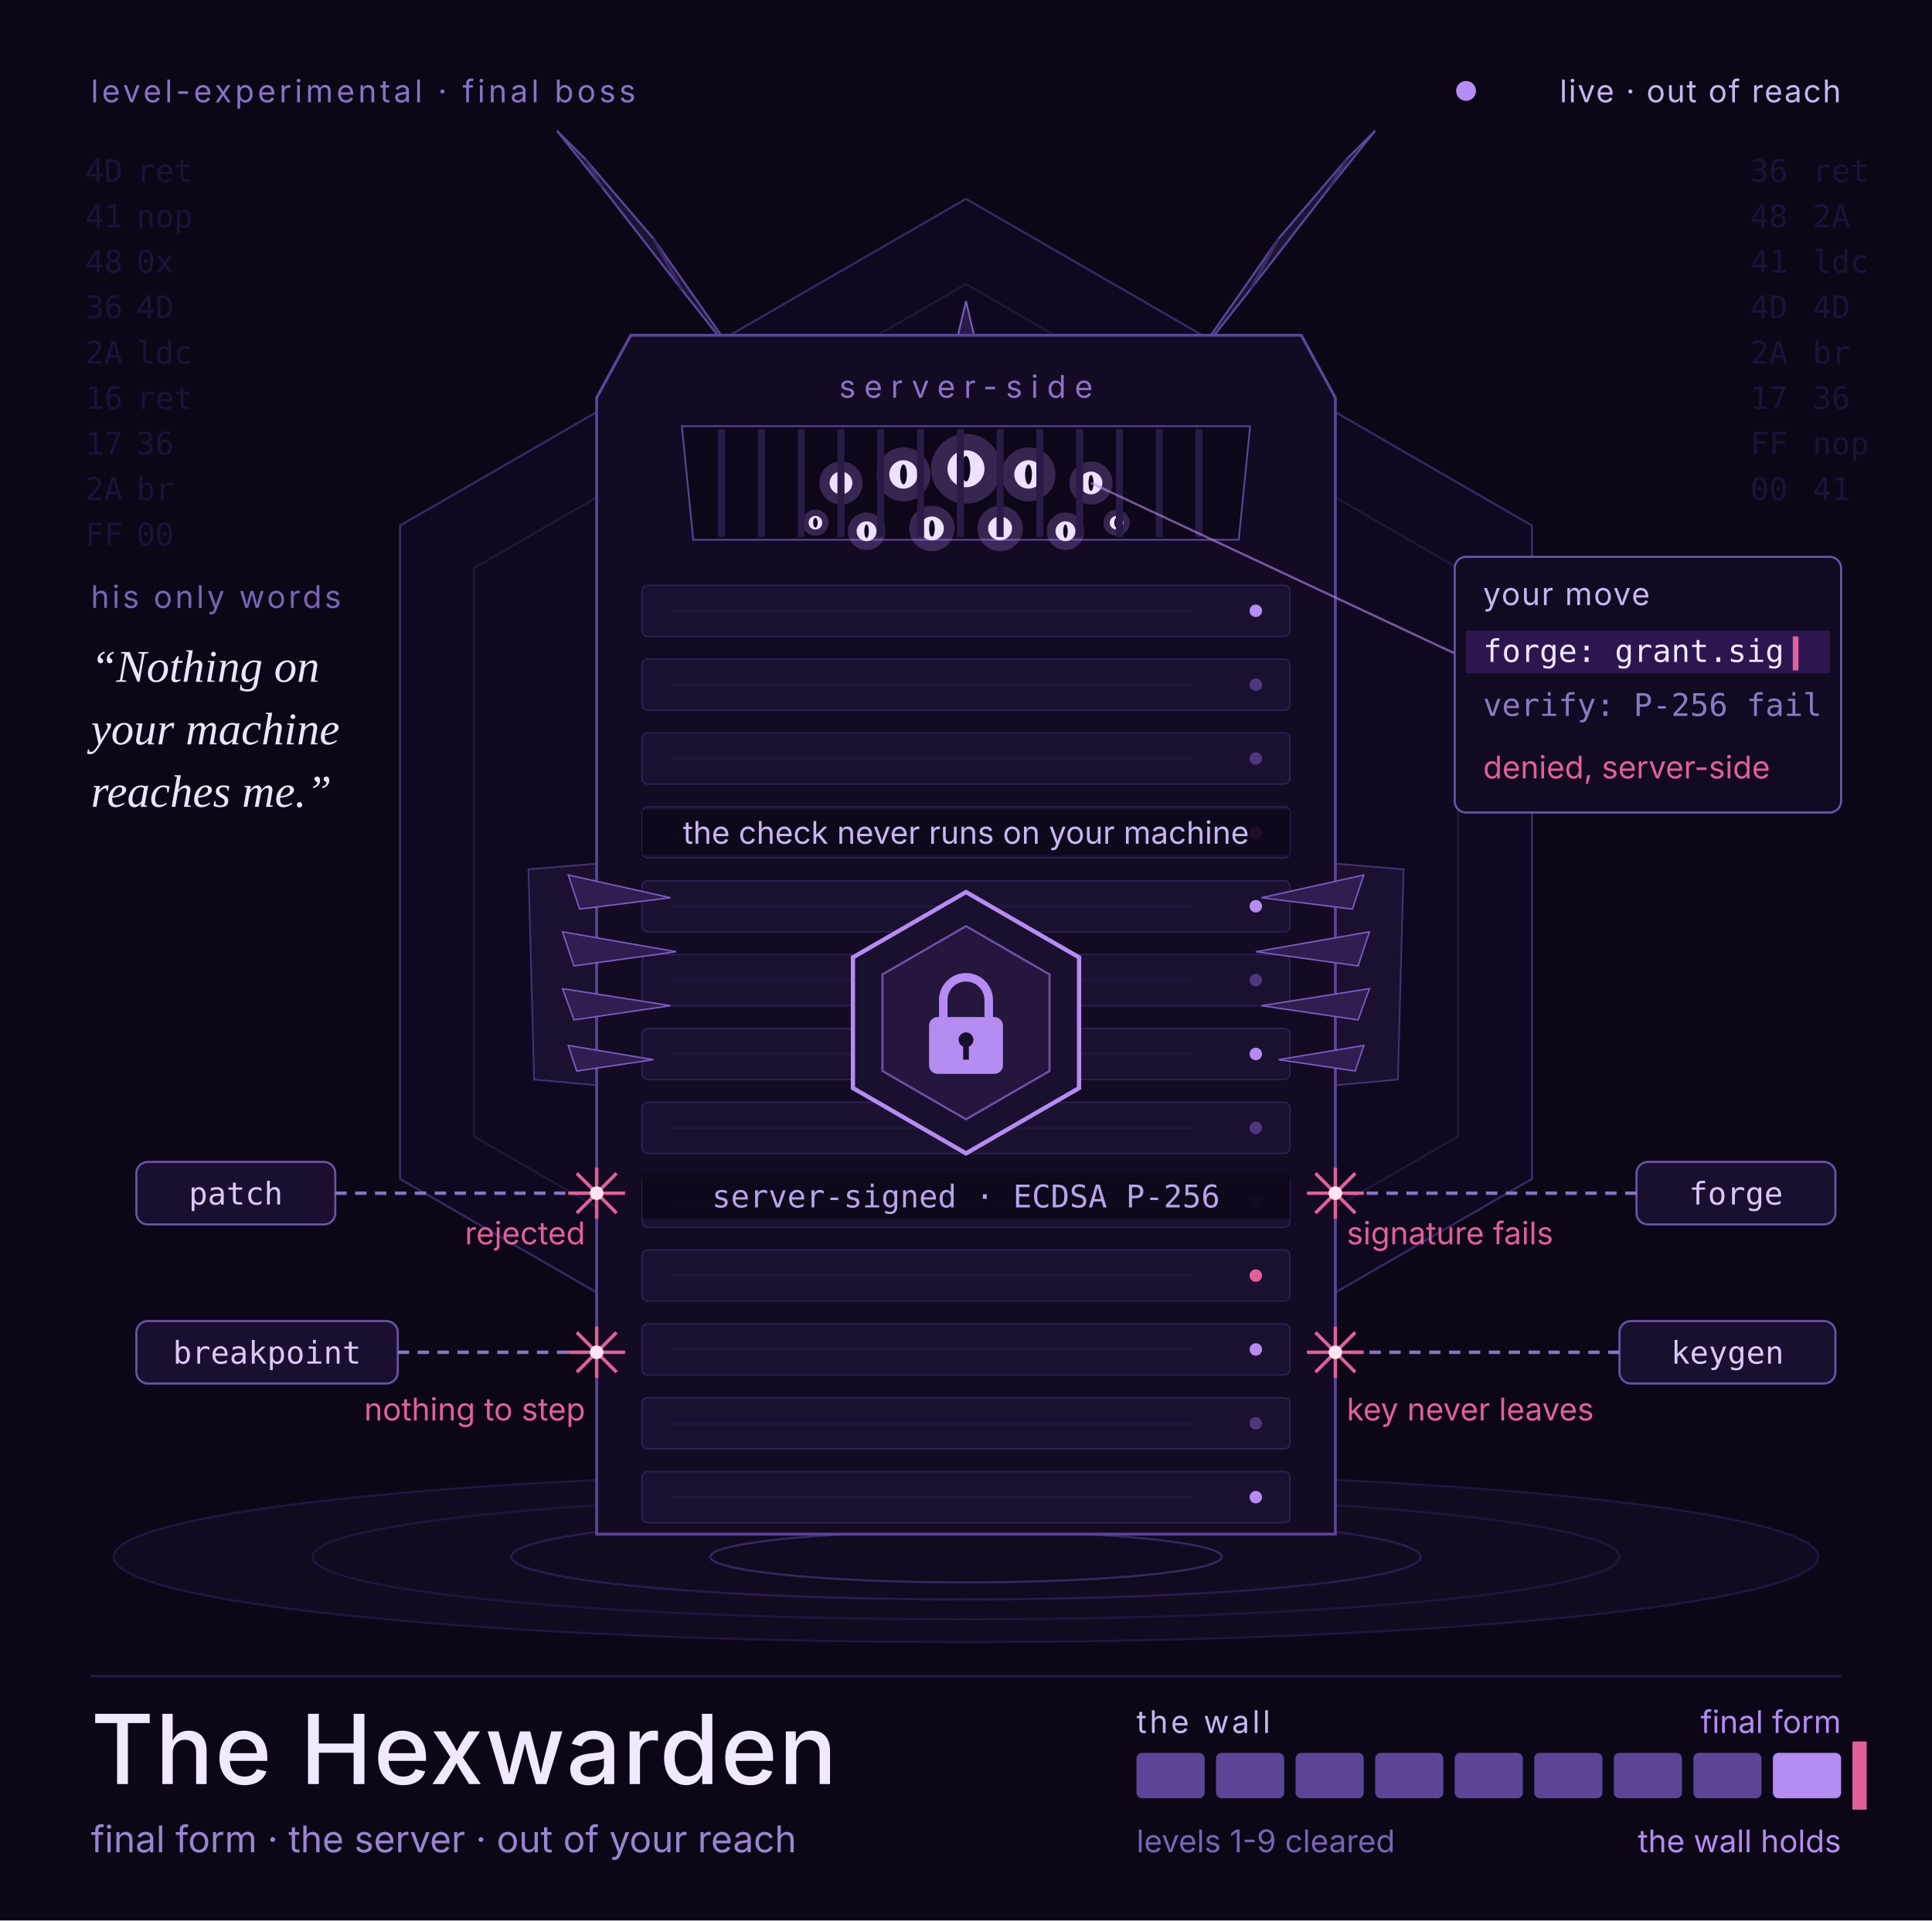
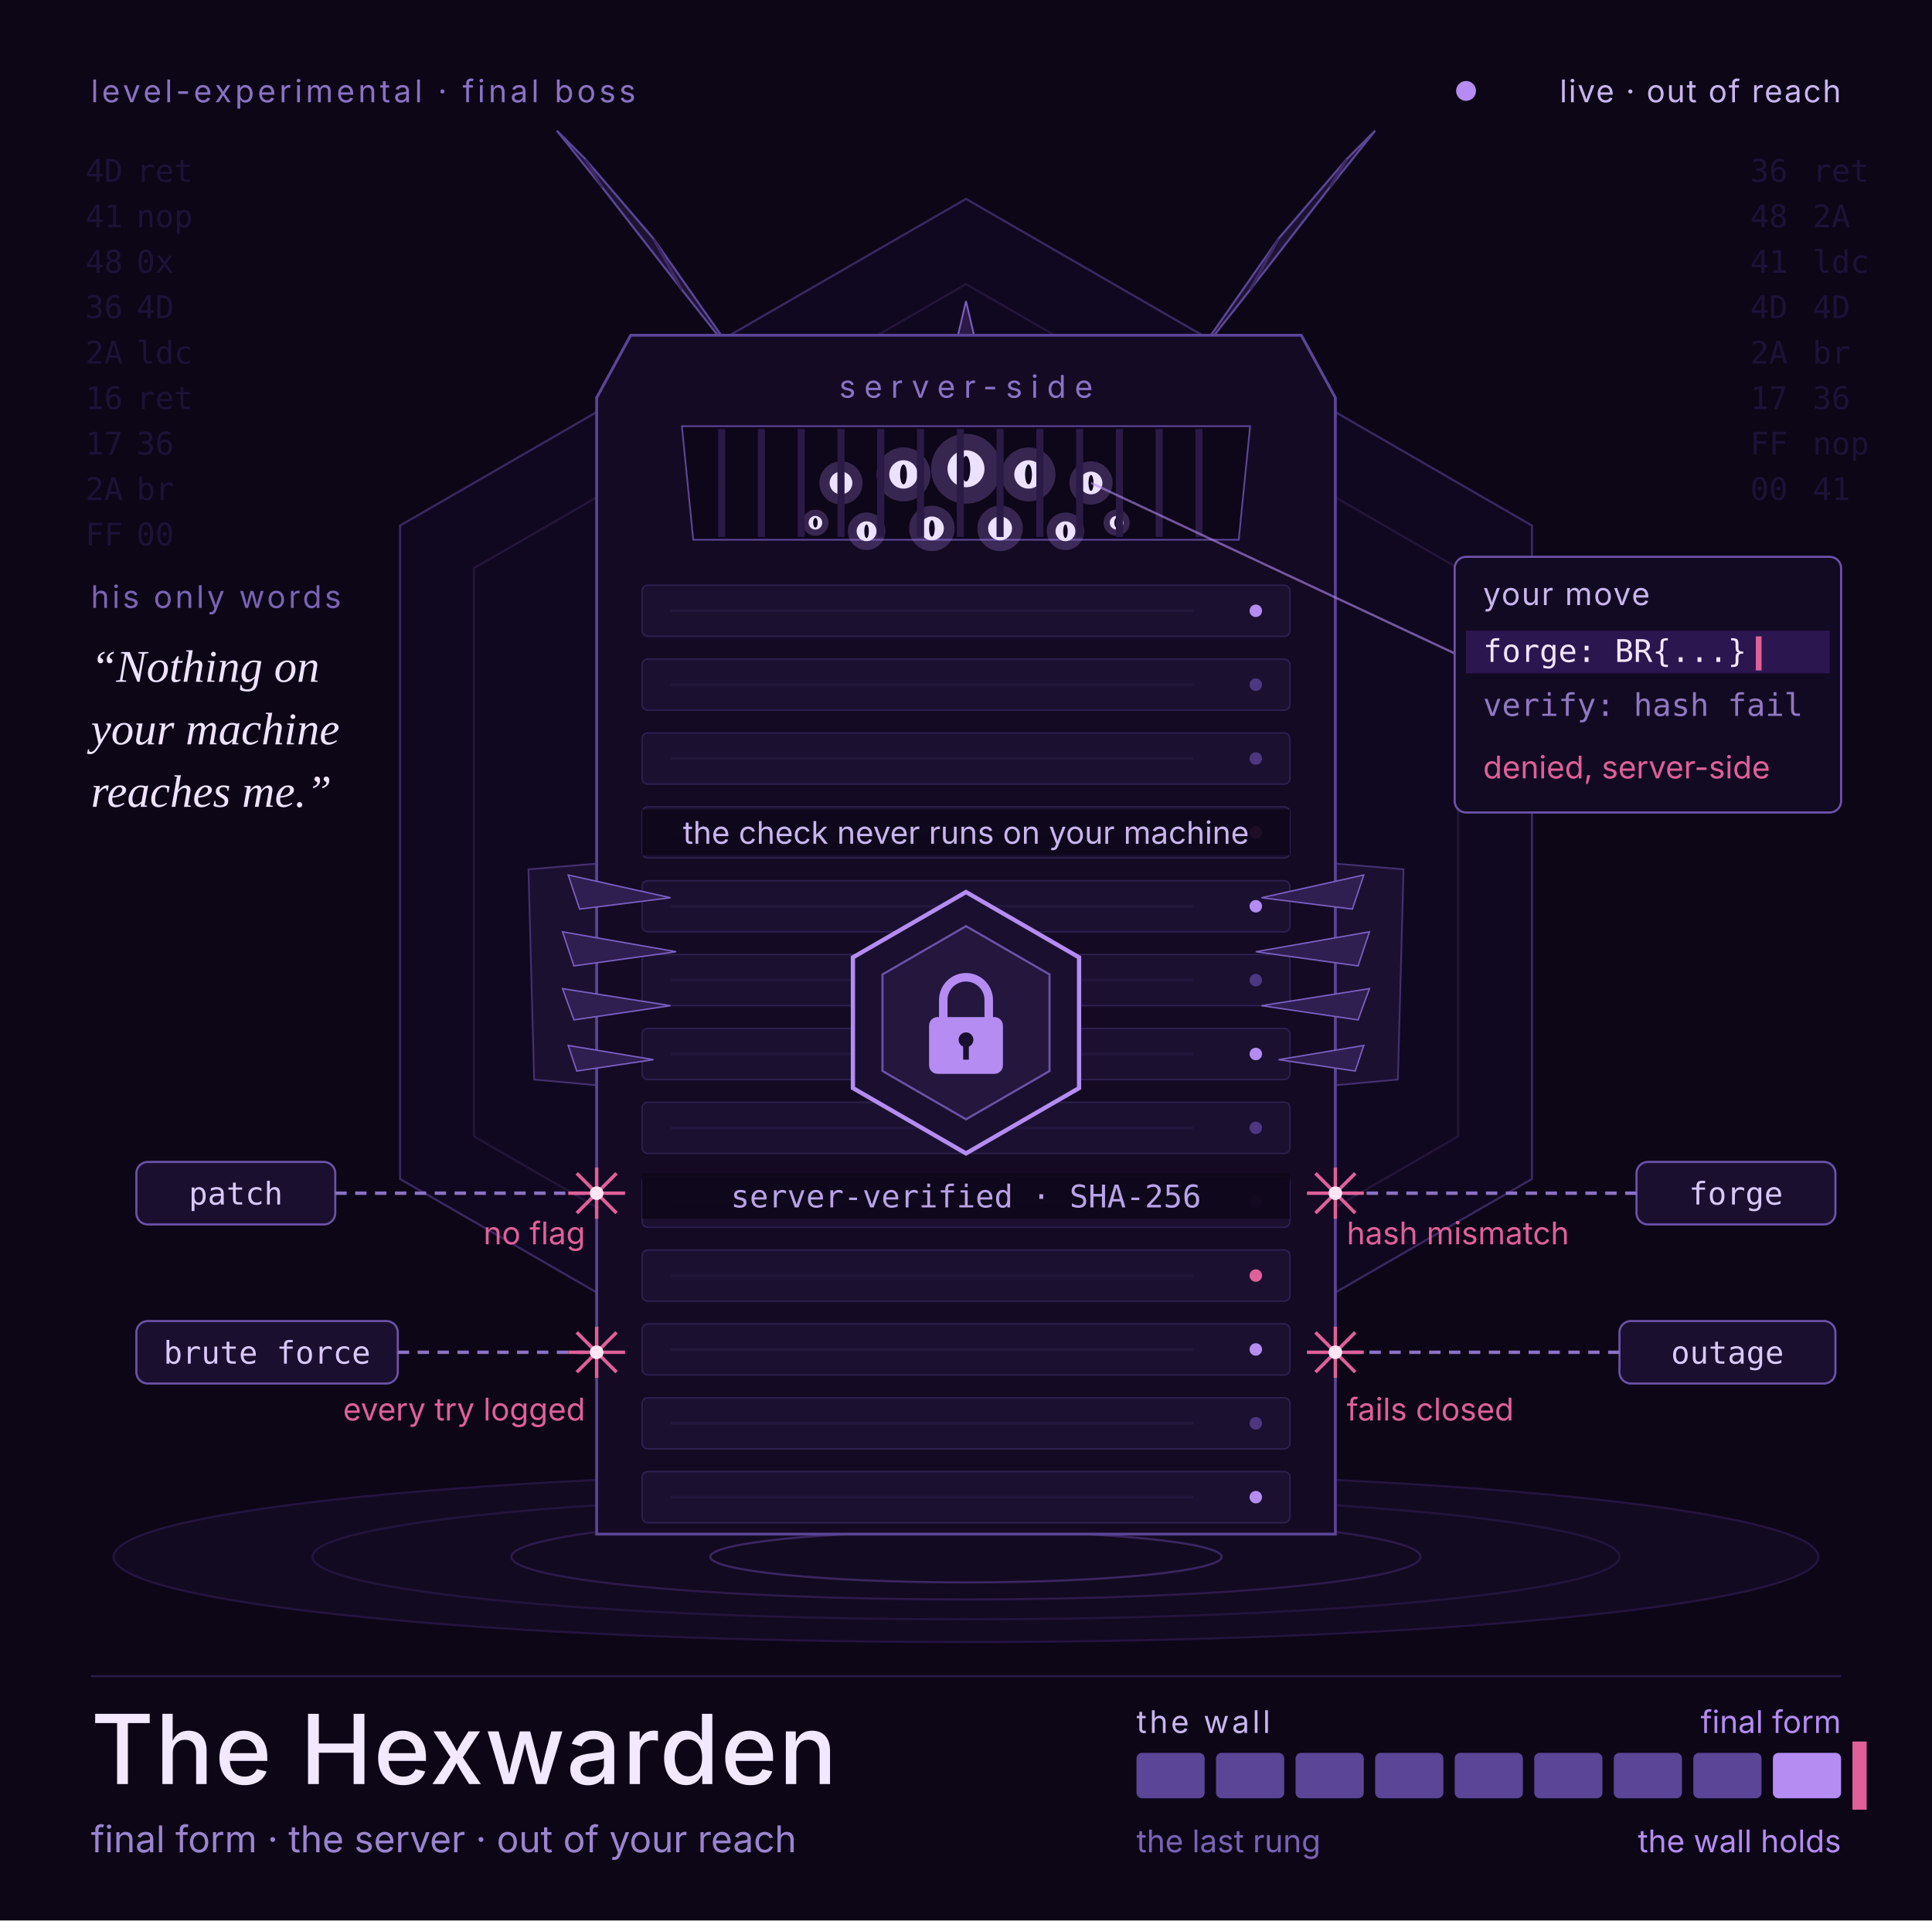
<svg xmlns="http://www.w3.org/2000/svg" width="680" height="676" viewBox="0 0 680 676" role="img">
  <rect x="0" y="0" width="680" height="676" fill="#0c0617" />
  <g style="font-family:'JetBrains Mono',ui-monospace,Consolas,monospace;font-size:11px" fill="#1d1236">
    <text x="30" y="64">
      <tspan x="30" dy="0">4D</tspan>
      <tspan x="30" dy="16">41</tspan>
      <tspan x="30" dy="16">48</tspan>
      <tspan x="30" dy="16">36</tspan>
      <tspan x="30" dy="16">2A</tspan>
      <tspan x="30" dy="16">16</tspan>
      <tspan x="30" dy="16">17</tspan>
      <tspan x="30" dy="16">2A</tspan>
      <tspan x="30" dy="16">FF</tspan>
    </text>
    <text x="48" y="64">
      <tspan x="48" dy="0">ret</tspan>
      <tspan x="48" dy="16">nop</tspan>
      <tspan x="48" dy="16">0x</tspan>
      <tspan x="48" dy="16">4D</tspan>
      <tspan x="48" dy="16">ldc</tspan>
      <tspan x="48" dy="16">ret</tspan>
      <tspan x="48" dy="16">36</tspan>
      <tspan x="48" dy="16">br</tspan>
      <tspan x="48" dy="16">00</tspan>
    </text>
    <text x="616" y="64">
      <tspan x="616" dy="0">36</tspan>
      <tspan x="616" dy="16">48</tspan>
      <tspan x="616" dy="16">41</tspan>
      <tspan x="616" dy="16">4D</tspan>
      <tspan x="616" dy="16">2A</tspan>
      <tspan x="616" dy="16">17</tspan>
      <tspan x="616" dy="16">FF</tspan>
      <tspan x="616" dy="16">00</tspan>
    </text>
    <text x="638" y="64">
      <tspan x="638" dy="0">ret</tspan>
      <tspan x="638" dy="16">2A</tspan>
      <tspan x="638" dy="16">ldc</tspan>
      <tspan x="638" dy="16">4D</tspan>
      <tspan x="638" dy="16">br</tspan>
      <tspan x="638" dy="16">36</tspan>
      <tspan x="638" dy="16">nop</tspan>
      <tspan x="638" dy="16">41</tspan>
    </text>
  </g>
  <polygon points="340,70 539.2,185 539.2,415 340,530 140.8,415 140.8,185" fill="#100820" stroke="#3a2860" stroke-width="0.75" />
  <polygon points="340,100 513.2,200 513.2,400 340,500 166.8,400 166.8,200" fill="none" stroke="#241539" stroke-width="0.75" />
  <ellipse cx="340" cy="548" rx="300" ry="30" fill="#120a21" stroke="#24143e" stroke-width="0.75" />
  <ellipse cx="340" cy="548" rx="230" ry="22" fill="none" stroke="#23143c" stroke-width="0.75" />
  <ellipse cx="340" cy="548" rx="160" ry="15" fill="none" stroke="#2c1a4a" stroke-width="0.75" />
  <ellipse cx="340" cy="548" rx="90" ry="9" fill="none" stroke="#3a2660" stroke-width="0.75" />
  <polygon points="300,160 258,124 230,84 206,56 196,46 212,66 240,102 270,140 306,178" fill="#1f1334" stroke="#5b4596" stroke-width="0.75" />
  <polygon points="380,160 422,124 450,84 474,56 484,46 468,66 440,102 410,140 374,178" fill="#1f1334" stroke="#5b4596" stroke-width="0.75" />
  <g stroke="#3d2a66" stroke-width="1">
    <line x1="258" y1="124" x2="270" y2="140" />
    <line x1="422" y1="124" x2="410" y2="140" />
    <line x1="230" y1="84" x2="240" y2="102" />
    <line x1="450" y1="84" x2="440" y2="102" />
    <line x1="206" y1="56" x2="212" y2="66" />
    <line x1="474" y1="56" x2="468" y2="66" />
  </g>
  <polygon points="276,206 236,196 212,206 238,212 270,224" fill="#1f1334" stroke="#5b4596" stroke-width="0.6" />
  <polygon points="404,206 444,196 468,206 442,212 410,224" fill="#1f1334" stroke="#5b4596" stroke-width="0.6" />
  <polygon points="314,140 322,122 330,140" fill="#241539" stroke="#5b4596" stroke-width="0.5" />
  <polygon points="350,140 358,122 366,140" fill="#241539" stroke="#5b4596" stroke-width="0.5" />
  <polygon points="332,140 340,106 348,140" fill="#2b1a48" stroke="#7a5fc0" stroke-width="0.6" />
  <g fill="#1b1030" stroke="#44306e" stroke-width="0.6">
    <polygon points="186,306 210,304 210,382 188,380" />
    <polygon points="494,306 470,304 470,382 492,380" />
  </g>
  <polygon points="222,118 458,118 470,140 470,540 210,540 210,140" fill="#140a24" stroke="#5b4596" stroke-width="1" />
  <text x="340" y="140" text-anchor="middle" style="font-family:'Hanken Grotesk',system-ui,-apple-system,sans-serif;font-size:11px;letter-spacing:3px" fill="#8a72c4">server-side</text>
  <polygon points="240,150 440,150 436,190 244,190" fill="#0e0619" stroke="#5b4596" stroke-width="0.6" />
  <g class="hx-eye" style="--n:0.000">
    <circle cx="296" cy="170" r="7.6" fill="#b48cf2" opacity="0.25" />
    <circle cx="296" cy="170" r="4" fill="#ece2ff" />
    <ellipse cx="296" cy="170" rx="0.9" ry="2.8" fill="#12081f" />
  </g>
  <g class="hx-eye" style="--n:0.000">
    <circle cx="318" cy="167" r="9.5" fill="#b48cf2" opacity="0.25" />
    <circle cx="318" cy="167" r="5" fill="#ece2ff" />
    <ellipse cx="318" cy="167" rx="1.2" ry="3.5" fill="#12081f" />
  </g>
  <g class="hx-eye" style="--n:0.000">
    <circle cx="340" cy="165" r="12.3" fill="#b48cf2" opacity="0.25" />
    <circle cx="340" cy="165" r="6.5" fill="#ece2ff" />
    <ellipse cx="340" cy="165" rx="1.5" ry="4.5" fill="#12081f" />
  </g>
  <g class="hx-eye" style="--n:0.000">
    <circle cx="362" cy="167" r="9.5" fill="#b48cf2" opacity="0.25" />
    <circle cx="362" cy="167" r="5" fill="#ece2ff" />
    <ellipse cx="362" cy="167" rx="1.2" ry="3.5" fill="#12081f" />
  </g>
  <g class="hx-eye" style="--n:0.000">
    <circle cx="384" cy="170" r="7.6" fill="#b48cf2" opacity="0.25" />
    <circle cx="384" cy="170" r="4" fill="#ece2ff" />
    <ellipse cx="384" cy="170" rx="0.9" ry="2.8" fill="#12081f" />
  </g>
  <g class="hx-eye" style="--n:0.000">
    <circle cx="305" cy="187" r="6.6" fill="#b48cf2" opacity="0.25" />
    <circle cx="305" cy="187" r="3.5" fill="#ece2ff" />
    <ellipse cx="305" cy="187" rx="0.8" ry="2.4" fill="#12081f" />
  </g>
  <g class="hx-eye" style="--n:0.000">
    <circle cx="328" cy="186" r="8.0" fill="#b48cf2" opacity="0.25" />
    <circle cx="328" cy="186" r="4.2" fill="#ece2ff" />
    <ellipse cx="328" cy="186" rx="1.0" ry="2.9" fill="#12081f" />
  </g>
  <g class="hx-eye" style="--n:0.000">
    <circle cx="352" cy="186" r="8.0" fill="#b48cf2" opacity="0.25" />
    <circle cx="352" cy="186" r="4.2" fill="#ece2ff" />
    <ellipse cx="352" cy="186" rx="1.0" ry="2.9" fill="#12081f" />
  </g>
  <g class="hx-eye" style="--n:0.000">
    <circle cx="375" cy="187" r="6.6" fill="#b48cf2" opacity="0.25" />
    <circle cx="375" cy="187" r="3.5" fill="#ece2ff" />
    <ellipse cx="375" cy="187" rx="0.8" ry="2.4" fill="#12081f" />
  </g>
  <g class="hx-eye" style="--n:0.000">
    <circle cx="287" cy="184" r="4.6" fill="#b48cf2" opacity="0.25" />
    <circle cx="287" cy="184" r="2.4" fill="#ece2ff" />
    <ellipse cx="287" cy="184" rx="0.8" ry="1.7" fill="#12081f" />
  </g>
  <g class="hx-eye" style="--n:0.000">
    <circle cx="393" cy="184" r="4.6" fill="#b48cf2" opacity="0.25" />
    <circle cx="393" cy="184" r="2.4" fill="#ece2ff" />
    <ellipse cx="393" cy="184" rx="0.8" ry="1.7" fill="#12081f" />
  </g>
  <g stroke="#2a1a46" stroke-width="2.5">
    <line class="hx-bar" style="--n:0.000" x1="254" y1="151" x2="254" y2="189" />
    <line class="hx-bar" style="--n:0.077" x1="268" y1="151" x2="268" y2="189" />
    <line class="hx-bar" style="--n:0.154" x1="282" y1="151" x2="282" y2="189" />
    <line class="hx-bar" style="--n:0.231" x1="296" y1="151" x2="296" y2="189" />
    <line class="hx-bar" style="--n:0.308" x1="310" y1="151" x2="310" y2="189" />
    <line class="hx-bar" style="--n:0.385" x1="324" y1="151" x2="324" y2="189" />
    <line class="hx-bar" style="--n:0.462" x1="338" y1="151" x2="338" y2="189" />
    <line class="hx-bar" style="--n:0.538" x1="352" y1="151" x2="352" y2="189" />
    <line class="hx-bar" style="--n:0.615" x1="366" y1="151" x2="366" y2="189" />
    <line class="hx-bar" style="--n:0.692" x1="380" y1="151" x2="380" y2="189" />
    <line class="hx-bar" style="--n:0.769" x1="394" y1="151" x2="394" y2="189" />
    <line class="hx-bar" style="--n:0.846" x1="408" y1="151" x2="408" y2="189" />
    <line class="hx-bar" style="--n:0.923" x1="422" y1="151" x2="422" y2="189" />
  </g>
  <rect x="226" y="206" width="228" height="18" rx="2" fill="#1b1030" stroke="#2e2150" stroke-width="0.5" />
  <line x1="236" y1="215" x2="420" y2="215" stroke="#22163a" stroke-width="1" />
  <circle cx="442" cy="215" r="2.2" fill="#b48cf2" />
  <rect x="226" y="232" width="228" height="18" rx="2" fill="#1b1030" stroke="#2e2150" stroke-width="0.5" />
  <line x1="236" y1="241" x2="420" y2="241" stroke="#22163a" stroke-width="1" />
  <circle cx="442" cy="241" r="2.2" fill="#4d3780" />
  <rect x="226" y="258" width="228" height="18" rx="2" fill="#1b1030" stroke="#2e2150" stroke-width="0.5" />
  <line x1="236" y1="267" x2="420" y2="267" stroke="#22163a" stroke-width="1" />
  <circle cx="442" cy="267" r="2.2" fill="#4d3780" />
  <rect x="226" y="284" width="228" height="18" rx="2" fill="#1b1030" stroke="#2e2150" stroke-width="0.5" />
  <line x1="236" y1="293" x2="420" y2="293" stroke="#22163a" stroke-width="1" />
  <circle cx="442" cy="293" r="2.2" fill="#e0609a" />
  <rect x="226" y="310" width="228" height="18" rx="2" fill="#1b1030" stroke="#2e2150" stroke-width="0.5" />
  <line x1="236" y1="319" x2="420" y2="319" stroke="#22163a" stroke-width="1" />
  <circle cx="442" cy="319" r="2.2" fill="#b48cf2" />
  <rect x="226" y="336" width="228" height="18" rx="2" fill="#1b1030" stroke="#2e2150" stroke-width="0.5" />
  <line x1="236" y1="345" x2="420" y2="345" stroke="#22163a" stroke-width="1" />
  <circle cx="442" cy="345" r="2.2" fill="#4d3780" />
  <rect x="226" y="362" width="228" height="18" rx="2" fill="#1b1030" stroke="#2e2150" stroke-width="0.5" />
  <line x1="236" y1="371" x2="420" y2="371" stroke="#22163a" stroke-width="1" />
  <circle cx="442" cy="371" r="2.2" fill="#b48cf2" />
  <rect x="226" y="388" width="228" height="18" rx="2" fill="#1b1030" stroke="#2e2150" stroke-width="0.5" />
  <line x1="236" y1="397" x2="420" y2="397" stroke="#22163a" stroke-width="1" />
  <circle cx="442" cy="397" r="2.2" fill="#4d3780" />
  <rect x="226" y="414" width="228" height="18" rx="2" fill="#1b1030" stroke="#2e2150" stroke-width="0.5" />
  <line x1="236" y1="423" x2="420" y2="423" stroke="#22163a" stroke-width="1" />
  <circle cx="442" cy="423" r="2.2" fill="#4d3780" />
  <rect x="226" y="440" width="228" height="18" rx="2" fill="#1b1030" stroke="#2e2150" stroke-width="0.5" />
  <line x1="236" y1="449" x2="420" y2="449" stroke="#22163a" stroke-width="1" />
  <circle cx="442" cy="449" r="2.2" fill="#e0609a" />
  <rect x="226" y="466" width="228" height="18" rx="2" fill="#1b1030" stroke="#2e2150" stroke-width="0.5" />
  <line x1="236" y1="475" x2="420" y2="475" stroke="#22163a" stroke-width="1" />
  <circle cx="442" cy="475" r="2.2" fill="#b48cf2" />
  <rect x="226" y="492" width="228" height="18" rx="2" fill="#1b1030" stroke="#2e2150" stroke-width="0.5" />
  <line x1="236" y1="501" x2="420" y2="501" stroke="#22163a" stroke-width="1" />
  <circle cx="442" cy="501" r="2.2" fill="#4d3780" />
  <rect x="226" y="518" width="228" height="18" rx="2" fill="#1b1030" stroke="#2e2150" stroke-width="0.5" />
  <line x1="236" y1="527" x2="420" y2="527" stroke="#22163a" stroke-width="1" />
  <circle cx="442" cy="527" r="2.2" fill="#b48cf2" />
  <rect x="226" y="285" width="228" height="16" fill="#0e0619" opacity="0.92" />
  <text x="340" y="297" text-anchor="middle" style="font-family:'Hanken Grotesk',system-ui,-apple-system,sans-serif;font-size:11px" fill="#c9b5ef">the check never runs on your machine</text>
  <polygon points="340.0,314.0 379.8,337.0 379.8,383.0 340.0,406.0 300.2,383.0 300.2,337.0" fill="#1a0f2e" stroke="#b48cf2" stroke-width="1.5" />
  <polygon points="340.0,326.0 369.4,343.0 369.4,377.0 340.0,394.0 310.6,377.0 310.6,343.0" fill="#24163d" stroke="#6b52a8" stroke-width="0.75" />
  <path d="M 332 359 V 352 A 8 8 0 0 1 348 352 V 359" fill="none" stroke="#b48cf2" stroke-width="3" />
  <rect x="327" y="358" width="26" height="20" rx="3" fill="#b48cf2" />
  <circle cx="340" cy="366" r="2.6" fill="#1a0f2e" />
  <rect x="339" y="367" width="2" height="6" fill="#1a0f2e" />
  <rect x="226" y="413" width="228" height="16" fill="#0e0619" opacity="0.92" />
-   <text x="340" y="425" text-anchor="middle" style="font-family:'JetBrains Mono',ui-monospace,Consolas,monospace;font-size:11px" fill="#b9a3e8">server-signed · ECDSA P-256</text>
+   <text x="340" y="425" text-anchor="middle" style="font-family:'JetBrains Mono',ui-monospace,Consolas,monospace;font-size:11px" fill="#b9a3e8">server-verified · SHA-256</text>
  <g fill="#2f1e50" stroke="#7a5fc0" stroke-width="0.5">
    <polygon points="200,308 236,316 204,320" />
    <polygon points="480,308 444,316 476,320" />
    <polygon points="198,328 238,335 202,340" />
    <polygon points="482,328 442,335 478,340" />
    <polygon points="198,348 236,354 202,359" />
    <polygon points="482,348 444,354 478,359" />
    <polygon points="200,368 230,373 203,377" />
    <polygon points="480,368 450,373 477,377" />
  </g>
  <rect x="48" y="409" width="70" height="22" rx="4" fill="#1a0f2e" stroke="#6b52a8" stroke-width="0.75" />
  <text x="83" y="424" text-anchor="middle" style="font-family:'JetBrains Mono',ui-monospace,Consolas,monospace;font-size:11px" fill="#d9c8f7">patch</text>
  <line x1="118" y1="420" x2="206" y2="420" stroke="#8a72c4" stroke-width="1.2" stroke-dasharray="4 3" />
  <g stroke="#e0609a" stroke-width="1.2">
    <line x1="203" y1="413" x2="217" y2="427" />
    <line x1="203" y1="427" x2="217" y2="413" />
    <line x1="210" y1="411" x2="210" y2="429" />
    <line x1="200" y1="420" x2="220" y2="420" />
  </g>
  <circle cx="210" cy="420" r="2.4" fill="#ffe4f3" />
-   <text x="206" y="438" text-anchor="end" style="font-family:'Hanken Grotesk',system-ui,-apple-system,sans-serif;font-size:11px" fill="#e0609a">rejected</text>
+   <text x="206" y="438" text-anchor="end" style="font-family:'Hanken Grotesk',system-ui,-apple-system,sans-serif;font-size:11px" fill="#e0609a">no flag</text>
  <rect x="48" y="465" width="92" height="22" rx="4" fill="#1a0f2e" stroke="#6b52a8" stroke-width="0.75" />
-   <text x="94" y="480" text-anchor="middle" style="font-family:'JetBrains Mono',ui-monospace,Consolas,monospace;font-size:11px" fill="#d9c8f7">breakpoint</text>
+   <text x="94" y="480" text-anchor="middle" style="font-family:'JetBrains Mono',ui-monospace,Consolas,monospace;font-size:11px" fill="#d9c8f7">brute force</text>
  <line x1="140" y1="476" x2="206" y2="476" stroke="#8a72c4" stroke-width="1.2" stroke-dasharray="4 3" />
  <g stroke="#e0609a" stroke-width="1.2">
    <line x1="203" y1="469" x2="217" y2="483" />
    <line x1="203" y1="483" x2="217" y2="469" />
    <line x1="210" y1="467" x2="210" y2="485" />
    <line x1="200" y1="476" x2="220" y2="476" />
  </g>
  <circle cx="210" cy="476" r="2.4" fill="#ffe4f3" />
-   <text x="206" y="500" text-anchor="end" style="font-family:'Hanken Grotesk',system-ui,-apple-system,sans-serif;font-size:11px" fill="#e0609a">nothing to step</text>
+   <text x="206" y="500" text-anchor="end" style="font-family:'Hanken Grotesk',system-ui,-apple-system,sans-serif;font-size:11px" fill="#e0609a">every try logged</text>
  <rect x="576" y="409" width="70" height="22" rx="4" fill="#1a0f2e" stroke="#6b52a8" stroke-width="0.75" />
  <text x="611" y="424" text-anchor="middle" style="font-family:'JetBrains Mono',ui-monospace,Consolas,monospace;font-size:11px" fill="#d9c8f7">forge</text>
  <line x1="576" y1="420" x2="474" y2="420" stroke="#8a72c4" stroke-width="1.2" stroke-dasharray="4 3" />
  <g stroke="#e0609a" stroke-width="1.2">
    <line x1="463" y1="413" x2="477" y2="427" />
    <line x1="463" y1="427" x2="477" y2="413" />
    <line x1="470" y1="411" x2="470" y2="429" />
    <line x1="460" y1="420" x2="480" y2="420" />
  </g>
  <circle cx="470" cy="420" r="2.4" fill="#ffe4f3" />
-   <text x="474" y="438" text-anchor="start" style="font-family:'Hanken Grotesk',system-ui,-apple-system,sans-serif;font-size:11px" fill="#e0609a">signature fails</text>
+   <text x="474" y="438" text-anchor="start" style="font-family:'Hanken Grotesk',system-ui,-apple-system,sans-serif;font-size:11px" fill="#e0609a">hash mismatch</text>
  <rect x="570" y="465" width="76" height="22" rx="4" fill="#1a0f2e" stroke="#6b52a8" stroke-width="0.75" />
-   <text x="608" y="480" text-anchor="middle" style="font-family:'JetBrains Mono',ui-monospace,Consolas,monospace;font-size:11px" fill="#d9c8f7">keygen</text>
+   <text x="608" y="480" text-anchor="middle" style="font-family:'JetBrains Mono',ui-monospace,Consolas,monospace;font-size:11px" fill="#d9c8f7">outage</text>
  <line x1="570" y1="476" x2="474" y2="476" stroke="#8a72c4" stroke-width="1.2" stroke-dasharray="4 3" />
  <g stroke="#e0609a" stroke-width="1.2">
    <line x1="463" y1="469" x2="477" y2="483" />
    <line x1="463" y1="483" x2="477" y2="469" />
    <line x1="470" y1="467" x2="470" y2="485" />
    <line x1="460" y1="476" x2="480" y2="476" />
  </g>
  <circle cx="470" cy="476" r="2.4" fill="#ffe4f3" />
-   <text x="474" y="500" text-anchor="start" style="font-family:'Hanken Grotesk',system-ui,-apple-system,sans-serif;font-size:11px" fill="#e0609a">key never leaves</text>
+   <text x="474" y="500" text-anchor="start" style="font-family:'Hanken Grotesk',system-ui,-apple-system,sans-serif;font-size:11px" fill="#e0609a">fails closed</text>
  <line x1="384" y1="170" x2="512" y2="230" stroke="#b48cf2" stroke-width="0.8" opacity="0.6" />
  <rect x="512" y="196" width="136" height="90" rx="4" fill="#120a22" stroke="#6b52a8" stroke-width="0.75" />
  <text x="522" y="213" style="font-family:'Hanken Grotesk',system-ui,-apple-system,sans-serif;font-size:11px;letter-spacing:0.5px" fill="#c9b5ef">your move</text>
  <rect x="516" y="222" width="128" height="15" fill="#2c1650" />
-   <text x="522" y="233" style="font-family:'JetBrains Mono',ui-monospace,Consolas,monospace;font-size:11px" fill="#f3e6ff">forge: grant.sig</text>
-   <rect x="631" y="224" width="2" height="12" fill="#e0609a" />
-   <text x="522" y="252" style="font-family:'JetBrains Mono',ui-monospace,Consolas,monospace;font-size:11px" fill="#8f78c2">verify: P-256 fail</text>
+   <text x="522" y="233" style="font-family:'JetBrains Mono',ui-monospace,Consolas,monospace;font-size:11px" fill="#f3e6ff">forge: BR{...}</text>
+   <rect x="618" y="224" width="2" height="12" fill="#e0609a" />
+   <text x="522" y="252" style="font-family:'JetBrains Mono',ui-monospace,Consolas,monospace;font-size:11px" fill="#8f78c2">verify: hash fail</text>
  <text x="522" y="274" style="font-family:'Hanken Grotesk',system-ui,-apple-system,sans-serif;font-size:11px" fill="#e0609a">denied, server-side</text>
  <text x="32" y="214" style="font-family:'Hanken Grotesk',system-ui,-apple-system,sans-serif;font-size:11px;letter-spacing:1px" fill="#7a63b4">his only words</text>
  <text x="32" y="240" style="font-family:Georgia,'Times New Roman',serif;font-size:16px;font-style:italic" fill="#efe3ff">“Nothing on</text>
  <text x="32" y="262" style="font-family:Georgia,'Times New Roman',serif;font-size:16px;font-style:italic" fill="#efe3ff">your machine</text>
  <text x="32" y="284" style="font-family:Georgia,'Times New Roman',serif;font-size:16px;font-style:italic" fill="#efe3ff">reaches me.”</text>
  <text x="32" y="36" style="font-family:'Hanken Grotesk',system-ui,-apple-system,sans-serif;font-size:11px;letter-spacing:1.2px" fill="#8a72c4">level-experimental · final boss</text>
  <circle cx="516" cy="32" r="3.5" fill="#b48cf2" />
  <text x="648" y="36" text-anchor="end" style="font-family:'Hanken Grotesk',system-ui,-apple-system,sans-serif;font-size:11px;letter-spacing:0.5px" fill="#c9b5ef">live · out of reach</text>
  <line x1="32" y1="590" x2="648" y2="590" stroke="#2a1a46" stroke-width="0.75" />
  <text x="32" y="628" style="font-family:'Hanken Grotesk',system-ui,-apple-system,sans-serif;font-size:34px;font-weight:500;letter-spacing:0.5px" fill="#f2e8ff">The Hexwarden</text>
  <text x="32" y="652" style="font-family:'Hanken Grotesk',system-ui,-apple-system,sans-serif;font-size:13px" fill="#9b84cf">final form · the server · out of your reach</text>
  <text x="400" y="610" style="font-family:'Hanken Grotesk',system-ui,-apple-system,sans-serif;font-size:11px;letter-spacing:1px" fill="#c9b5ef">the wall</text>
  <text x="648" y="610" text-anchor="end" style="font-family:'Hanken Grotesk',system-ui,-apple-system,sans-serif;font-size:11px" fill="#b48cf2">final form</text>
  <rect x="400" y="617" width="24" height="16" rx="2" fill="#5b4596" />
  <rect x="428" y="617" width="24" height="16" rx="2" fill="#5b4596" />
  <rect x="456" y="617" width="24" height="16" rx="2" fill="#5b4596" />
  <rect x="484" y="617" width="24" height="16" rx="2" fill="#5b4596" />
  <rect x="512" y="617" width="24" height="16" rx="2" fill="#5b4596" />
  <rect x="540" y="617" width="24" height="16" rx="2" fill="#5b4596" />
  <rect x="568" y="617" width="24" height="16" rx="2" fill="#5b4596" />
  <rect x="596" y="617" width="24" height="16" rx="2" fill="#5b4596" />
  <rect x="624" y="617" width="24" height="16" rx="2" fill="#b48cf2" />
  <rect x="652" y="613" width="5" height="24" fill="#e0609a" />
-   <text x="400" y="652" style="font-family:'Hanken Grotesk',system-ui,-apple-system,sans-serif;font-size:11px" fill="#7a63b4">levels 1-9 cleared</text>
+   <text x="400" y="652" style="font-family:'Hanken Grotesk',system-ui,-apple-system,sans-serif;font-size:11px" fill="#7a63b4">the last rung</text>
  <text x="648" y="652" text-anchor="end" style="font-family:'Hanken Grotesk',system-ui,-apple-system,sans-serif;font-size:11px" fill="#b48cf2">the wall holds</text>
</svg>
